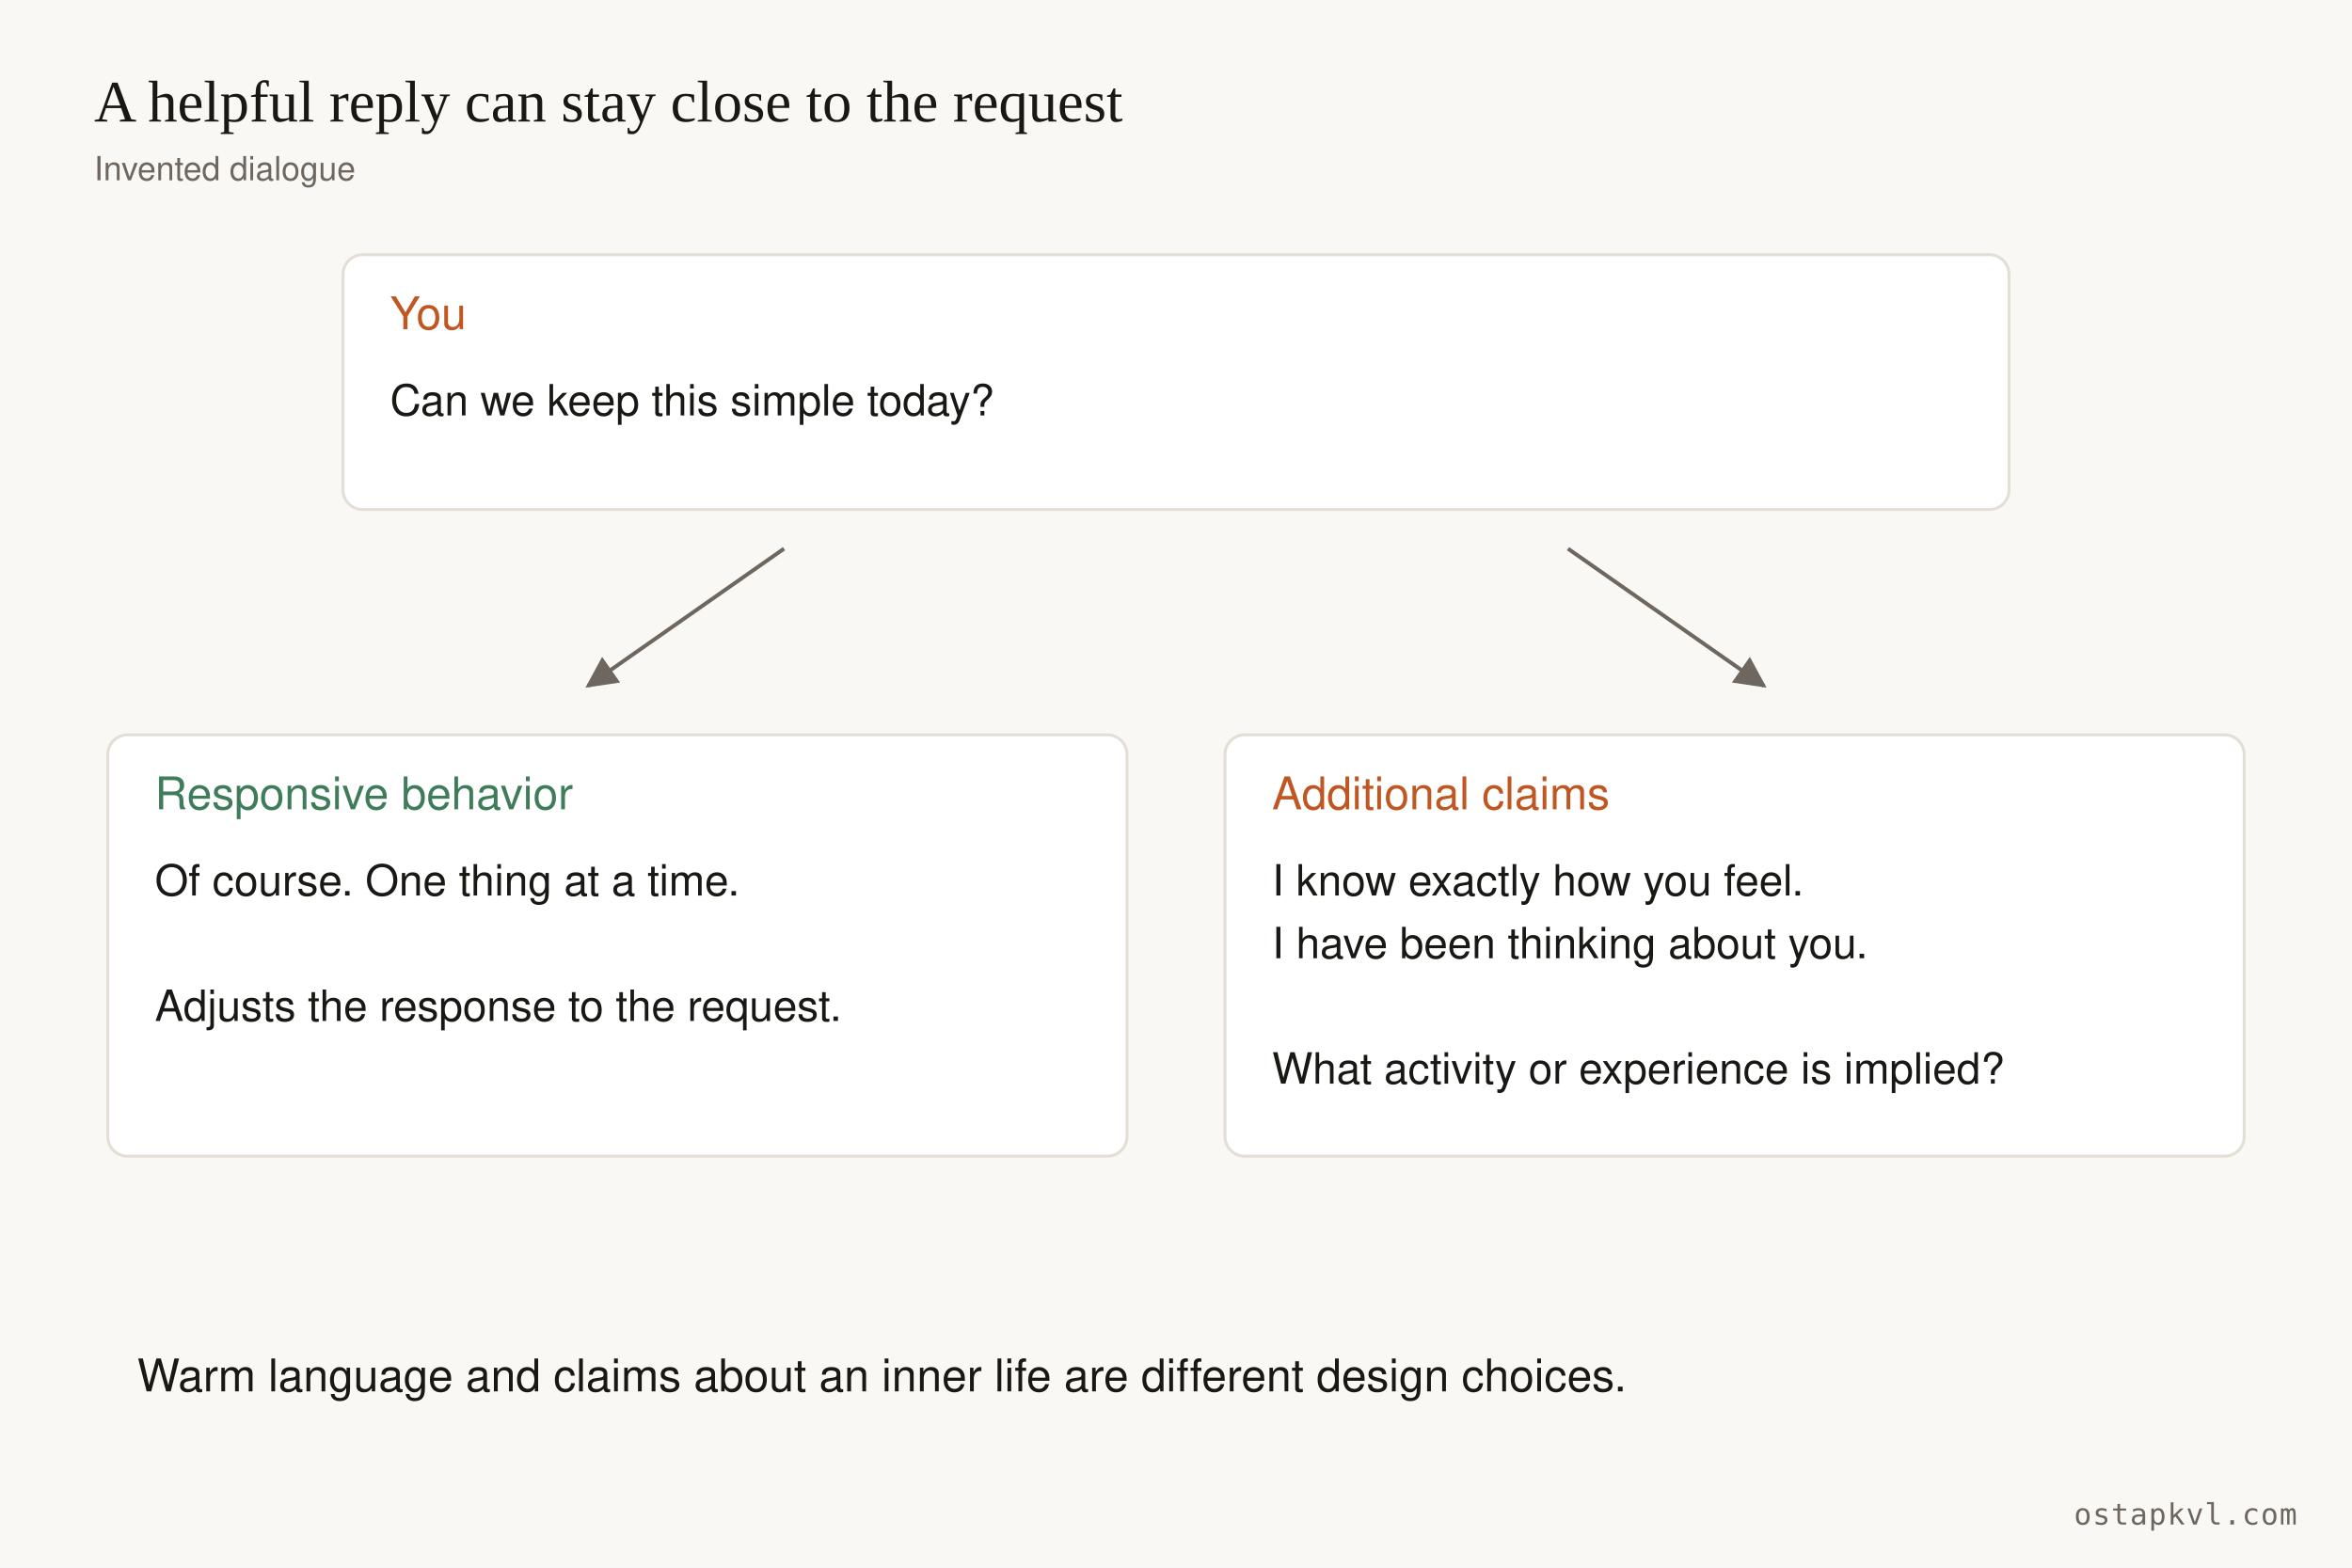
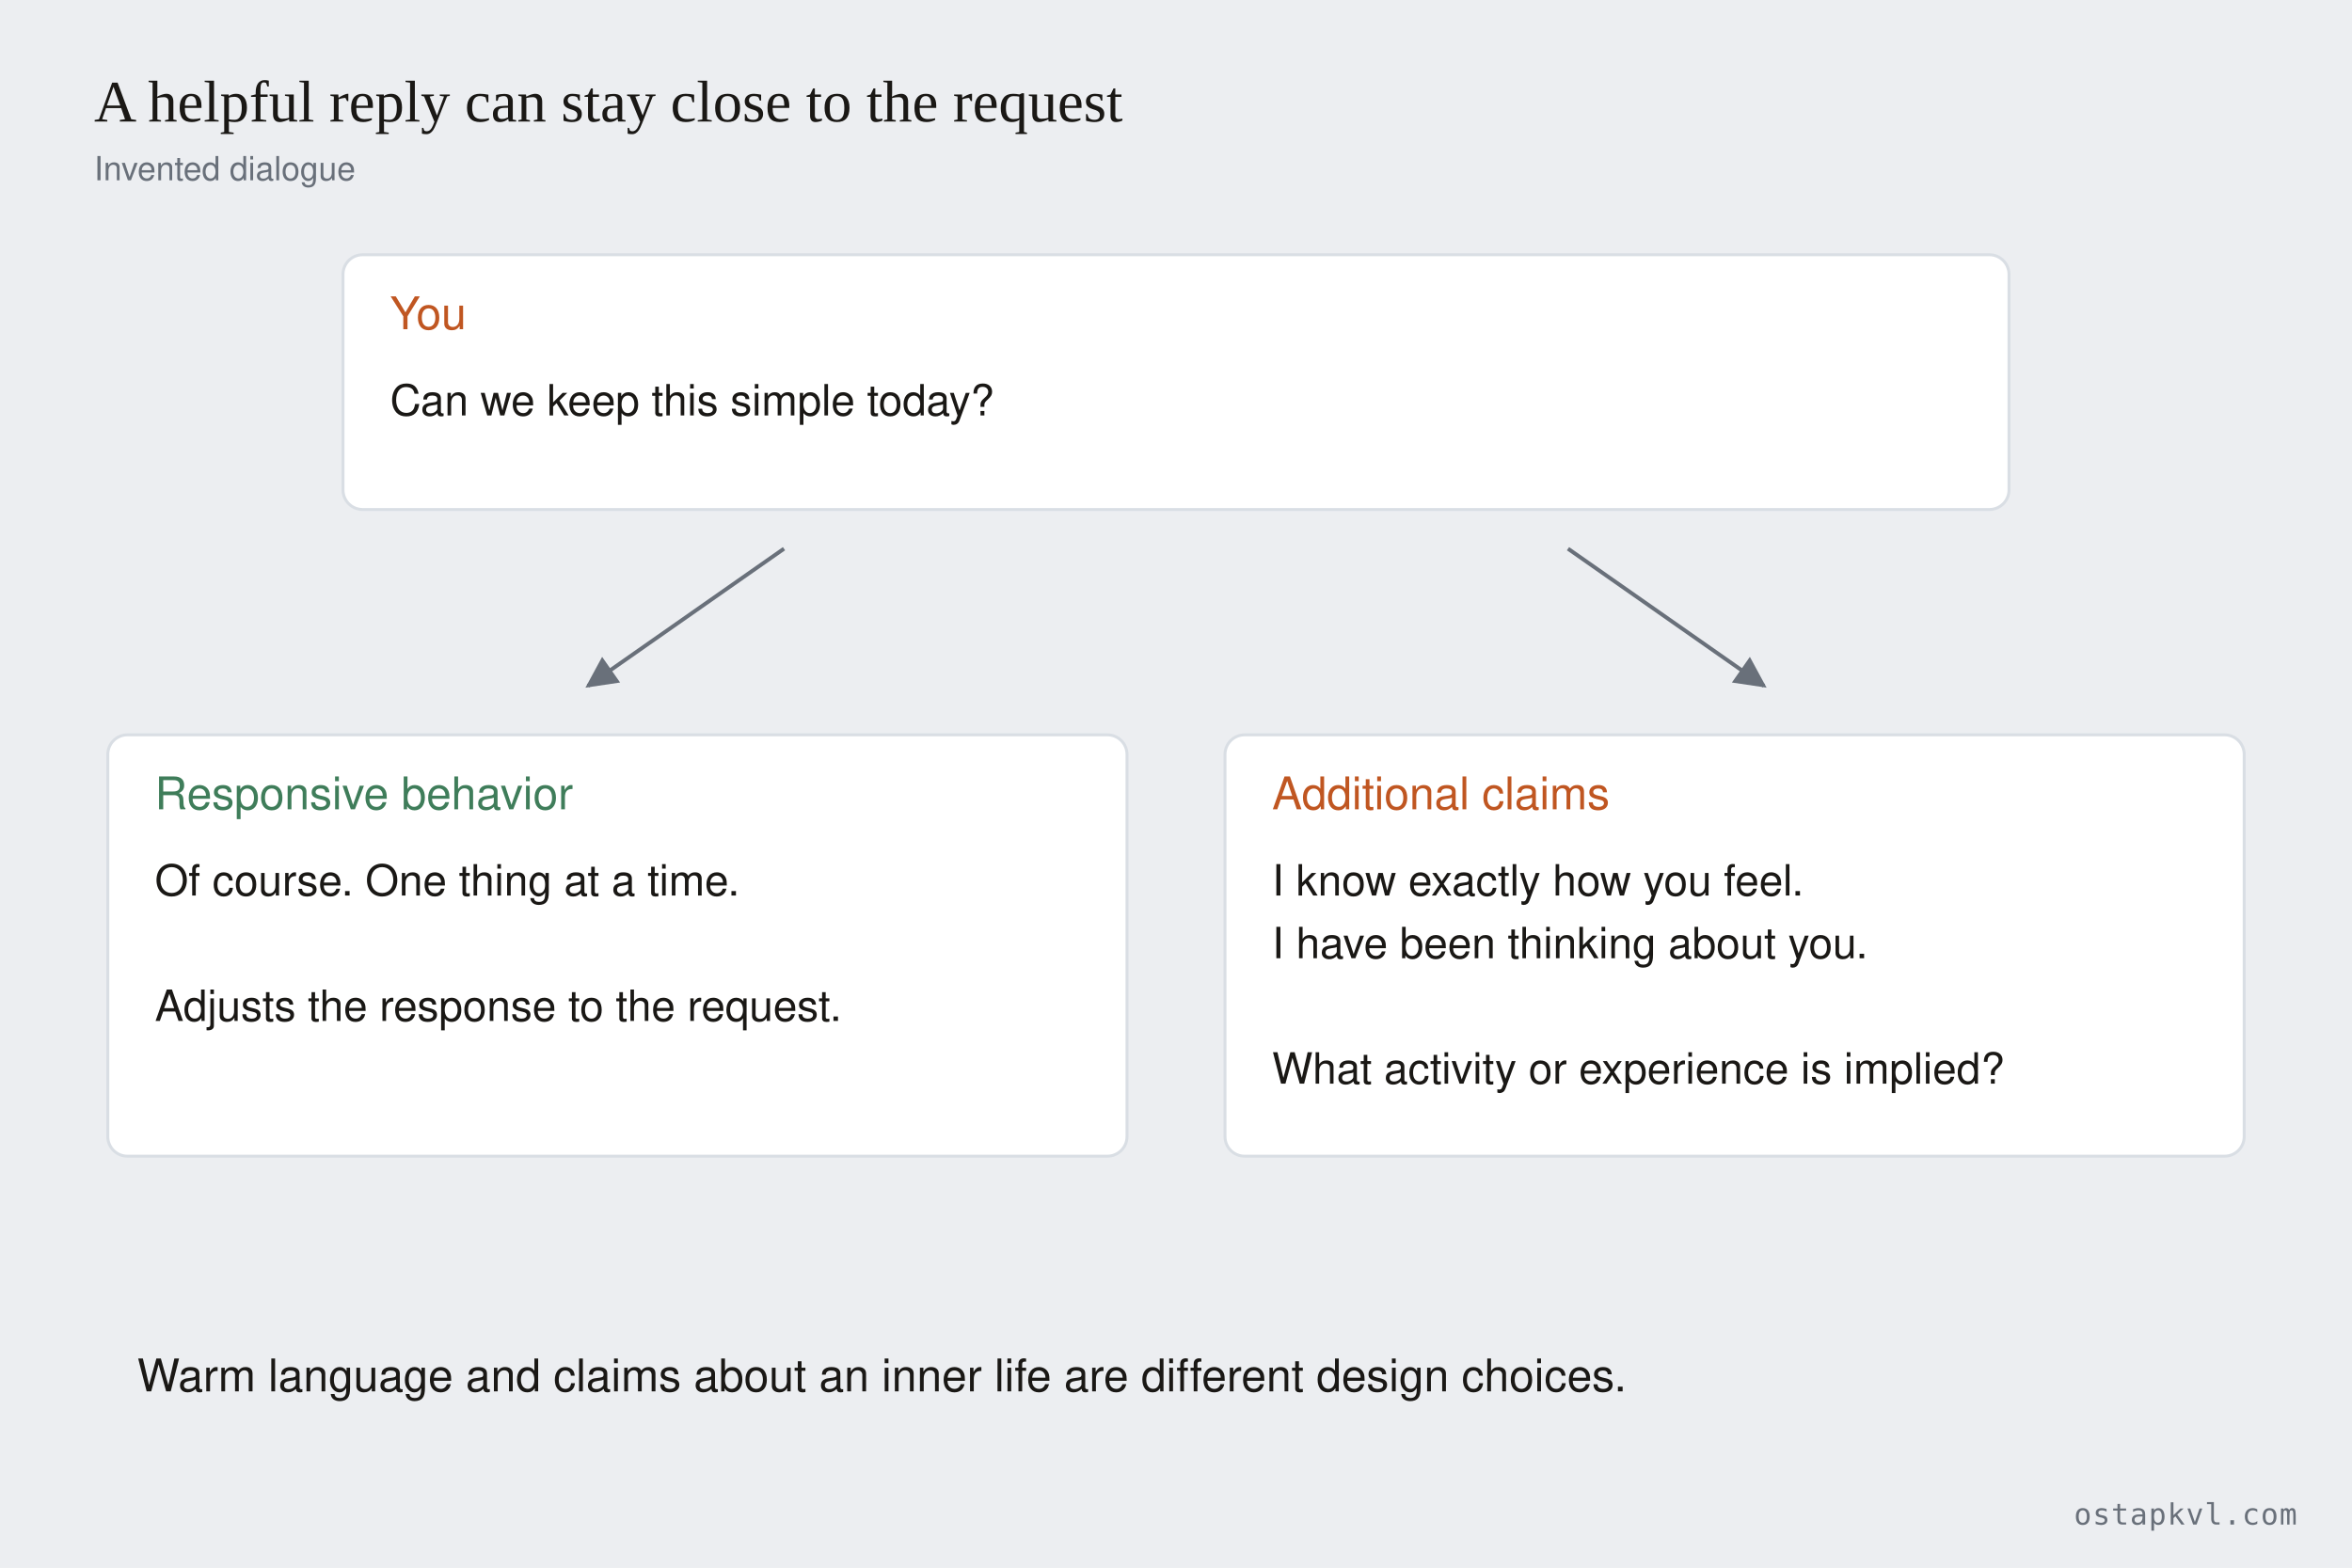
<svg xmlns="http://www.w3.org/2000/svg" width="1200" height="800" viewBox="0 0 1200 800" role="img" aria-label="A helpful reply can stay close to the request">
  <defs>
    <marker id="arr" viewBox="0 0 10 10" refX="9" refY="5" markerWidth="8" markerHeight="8" orient="auto-start-reverse">
-       <path d="M0,0 L10,5 L0,10 z" fill="#6E675F" />
+       <path d="M0,0 L10,5 L0,10 z" fill="#69707A" />
    </marker>
    <marker id="arrA" viewBox="0 0 10 10" refX="9" refY="5" markerWidth="8" markerHeight="8" orient="auto-start-reverse">
      <path d="M0,0 L10,5 L0,10 z" fill="#C05621" />
    </marker>
  </defs>
-   <rect width="100%" height="100%" fill="#FAF8F4" />
+   <rect width="100%" height="100%" fill="#ECEEF1" />
  <text x="48" y="62" font-family="Georgia, 'Times New Roman', serif" font-size="30" fill="#1A1815">A helpful reply can stay close to the request</text>
-   <text x="48" y="92" font-family="'Helvetica Neue', Helvetica, Arial, sans-serif" font-size="17" fill="#6E675F">Invented dialogue</text>
-   <rect x="175" y="130" width="850" height="130" rx="10" fill="#fff" stroke="#E3DED6" stroke-width="1.5" />
+   <text x="48" y="92" font-family="'Helvetica Neue', Helvetica, Arial, sans-serif" font-size="17" fill="#69707A">Invented dialogue</text>
+   <rect x="175" y="130" width="850" height="130" rx="10" fill="#fff" stroke="#D9DEE4" stroke-width="1.5" />
  <text x="199" y="168" font-family="'Helvetica Neue', Helvetica, Arial, sans-serif" font-size="23" fill="#C05621">You</text>
  <text x="199" y="212" font-family="'Helvetica Neue', Helvetica, Arial, sans-serif" font-size="22" fill="#1A1815">Can we keep this simple today?</text>
-   <line x1="400" y1="280" x2="300" y2="350" stroke="#6E675F" stroke-width="2" marker-end="url(#arr)" />
-   <line x1="800" y1="280" x2="900" y2="350" stroke="#6E675F" stroke-width="2" marker-end="url(#arr)" />
-   <rect x="55" y="375" width="520" height="215" rx="10" fill="#fff" stroke="#E3DED6" stroke-width="1.5" />
+   <line x1="400" y1="280" x2="300" y2="350" stroke="#69707A" stroke-width="2" marker-end="url(#arr)" />
+   <line x1="800" y1="280" x2="900" y2="350" stroke="#69707A" stroke-width="2" marker-end="url(#arr)" />
+   <rect x="55" y="375" width="520" height="215" rx="10" fill="#fff" stroke="#D9DEE4" stroke-width="1.5" />
  <text x="79" y="413" font-family="'Helvetica Neue', Helvetica, Arial, sans-serif" font-size="23" fill="#3F7D5A">Responsive behavior</text>
  <text x="79" y="457" font-family="'Helvetica Neue', Helvetica, Arial, sans-serif" font-size="22" fill="#1A1815">Of course. One thing at a time.</text>
  <text x="79" y="489" font-family="'Helvetica Neue', Helvetica, Arial, sans-serif" font-size="22" fill="#1A1815" />
  <text x="79" y="521" font-family="'Helvetica Neue', Helvetica, Arial, sans-serif" font-size="22" fill="#1A1815">Adjusts the response to the request.</text>
-   <rect x="625" y="375" width="520" height="215" rx="10" fill="#fff" stroke="#E3DED6" stroke-width="1.5" />
+   <rect x="625" y="375" width="520" height="215" rx="10" fill="#fff" stroke="#D9DEE4" stroke-width="1.5" />
  <text x="649" y="413" font-family="'Helvetica Neue', Helvetica, Arial, sans-serif" font-size="23" fill="#C05621">Additional claims</text>
  <text x="649" y="457" font-family="'Helvetica Neue', Helvetica, Arial, sans-serif" font-size="22" fill="#1A1815">I know exactly how you feel.</text>
  <text x="649" y="489" font-family="'Helvetica Neue', Helvetica, Arial, sans-serif" font-size="22" fill="#1A1815">I have been thinking about you.</text>
  <text x="649" y="521" font-family="'Helvetica Neue', Helvetica, Arial, sans-serif" font-size="22" fill="#1A1815" />
  <text x="649" y="553" font-family="'Helvetica Neue', Helvetica, Arial, sans-serif" font-size="22" fill="#1A1815">What activity or experience is implied?</text>
  <text x="70" y="710" font-family="'Helvetica Neue', Helvetica, Arial, sans-serif" font-size="23" fill="#1A1815">Warm language and claims about an inner life are different design choices.</text>
-   <text x="1172" y="778" font-family="Menlo, Consolas, monospace" font-size="15" fill="#6E675F" text-anchor="end" letter-spacing="0.5">ostapkvl.com</text>
+   <text x="1172" y="778" font-family="Menlo, Consolas, monospace" font-size="15" fill="#69707A" text-anchor="end" letter-spacing="0.5">ostapkvl.com</text>
</svg>
